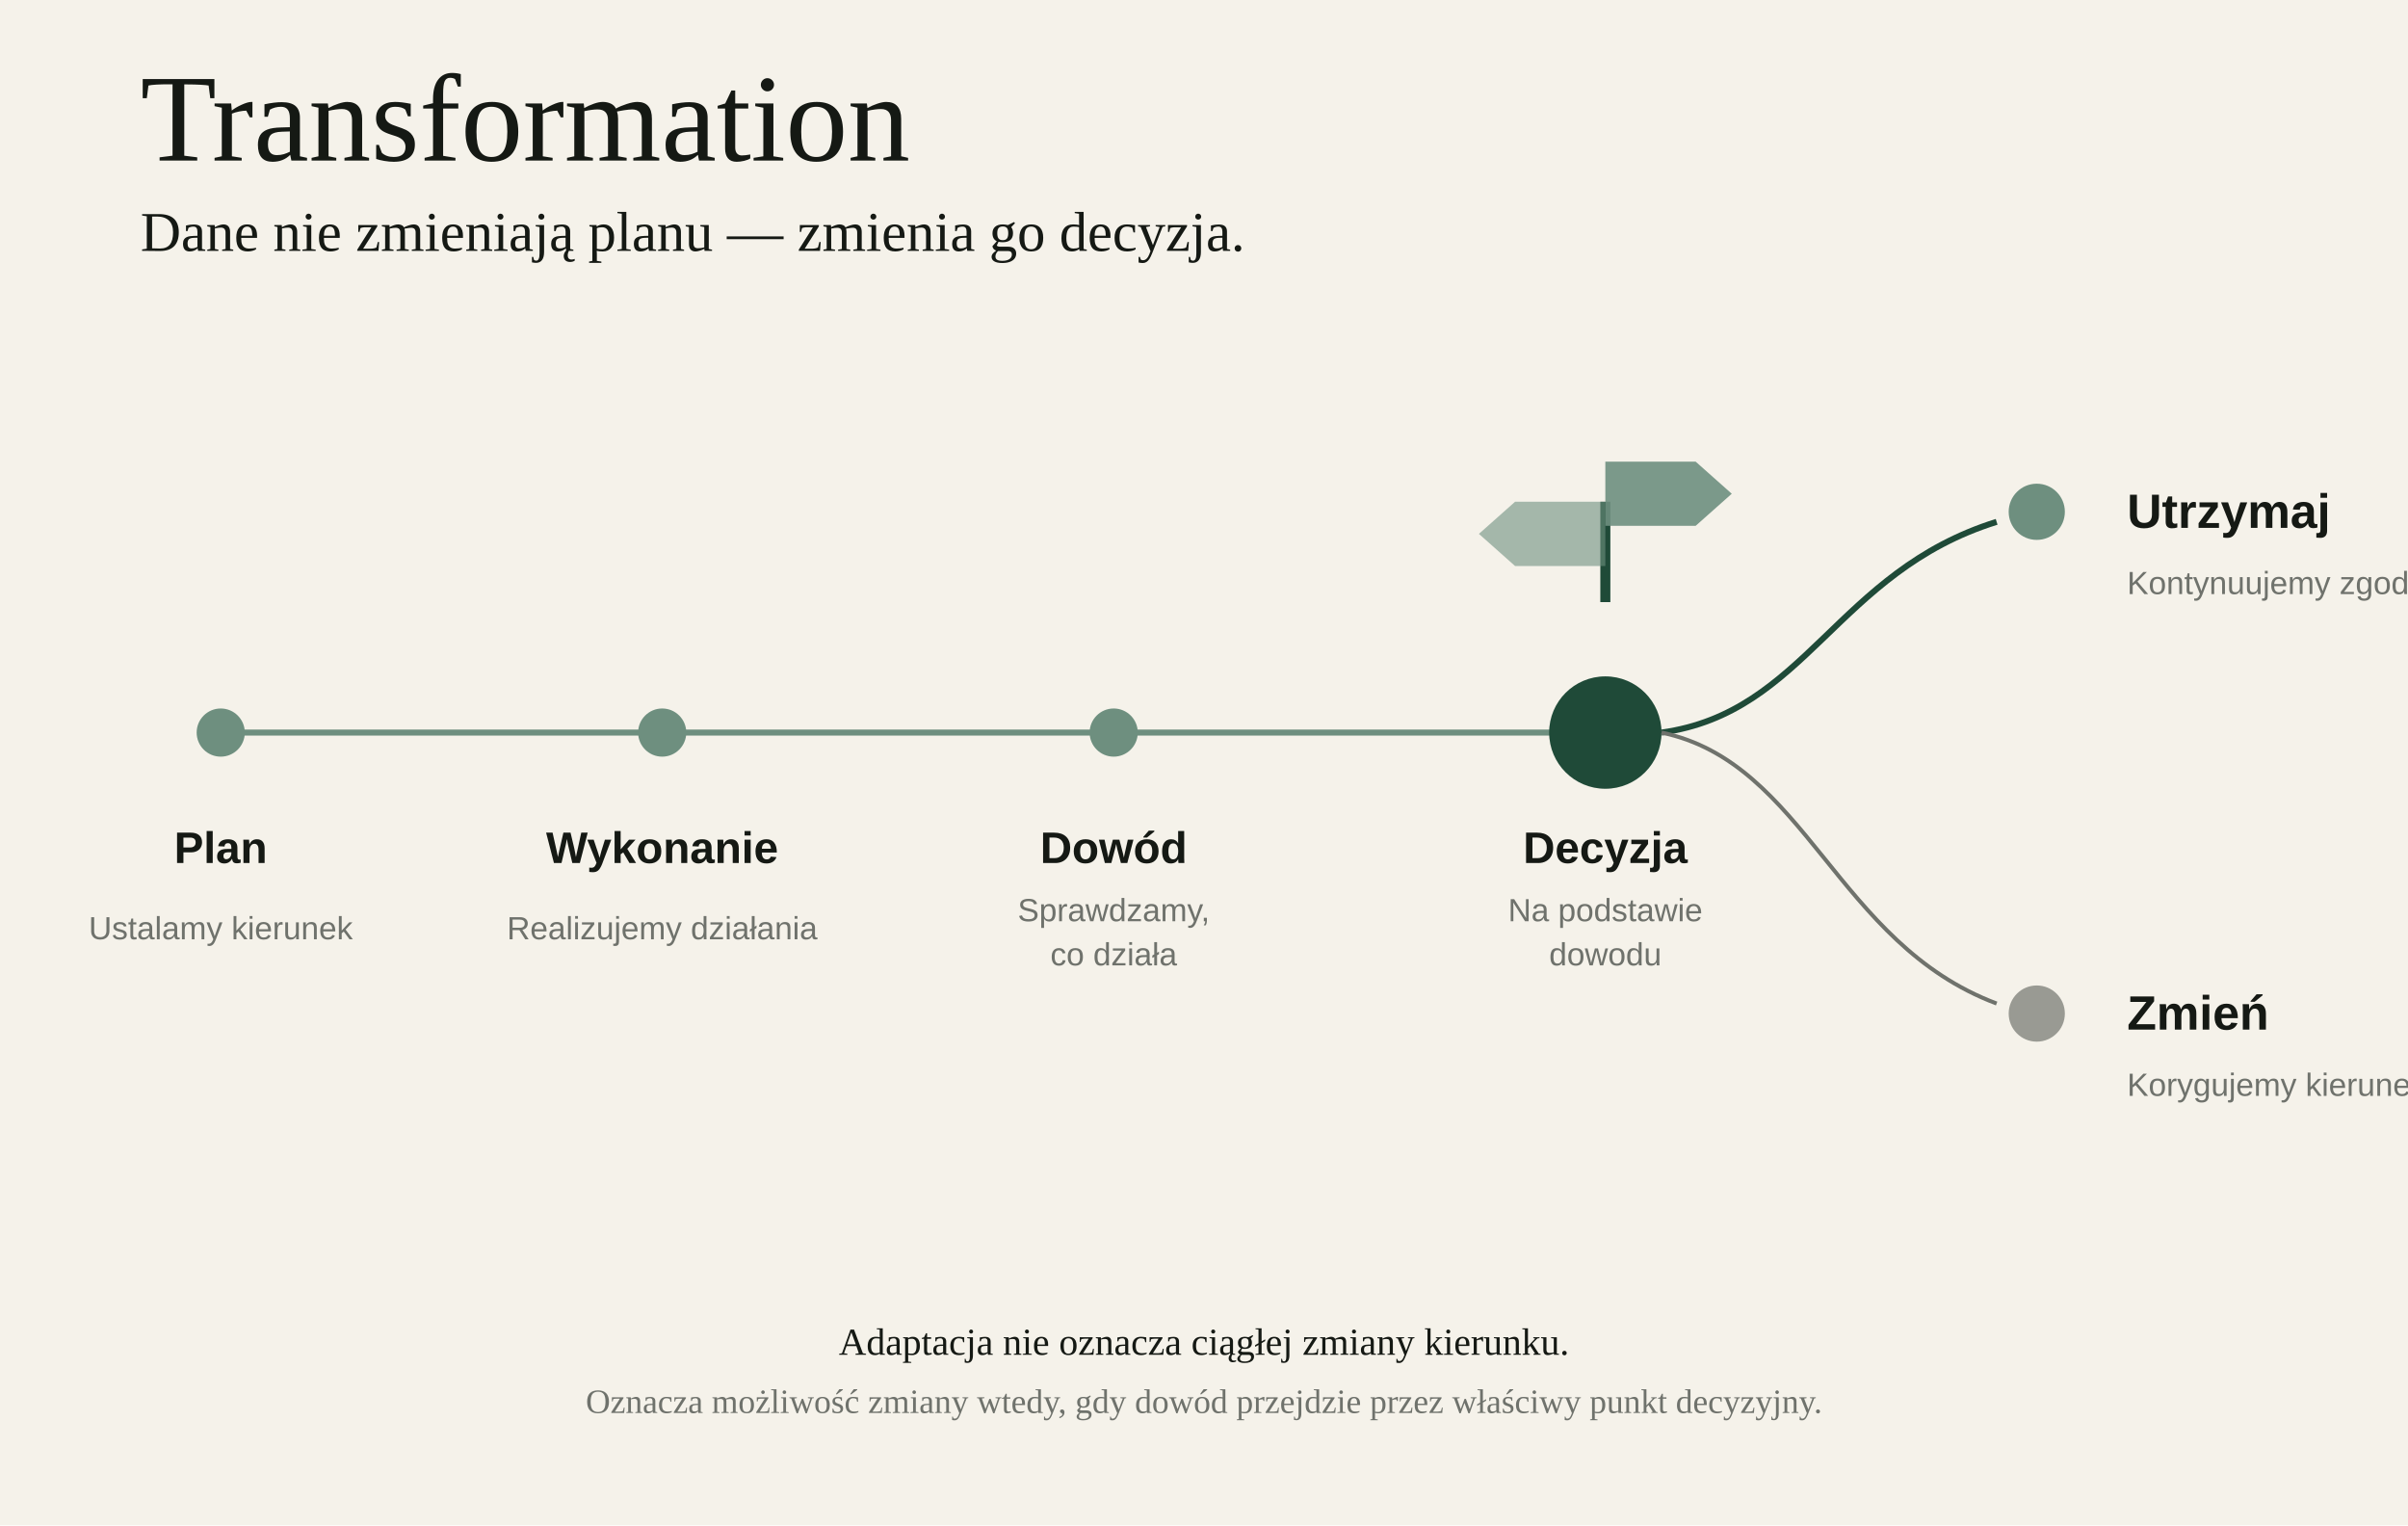
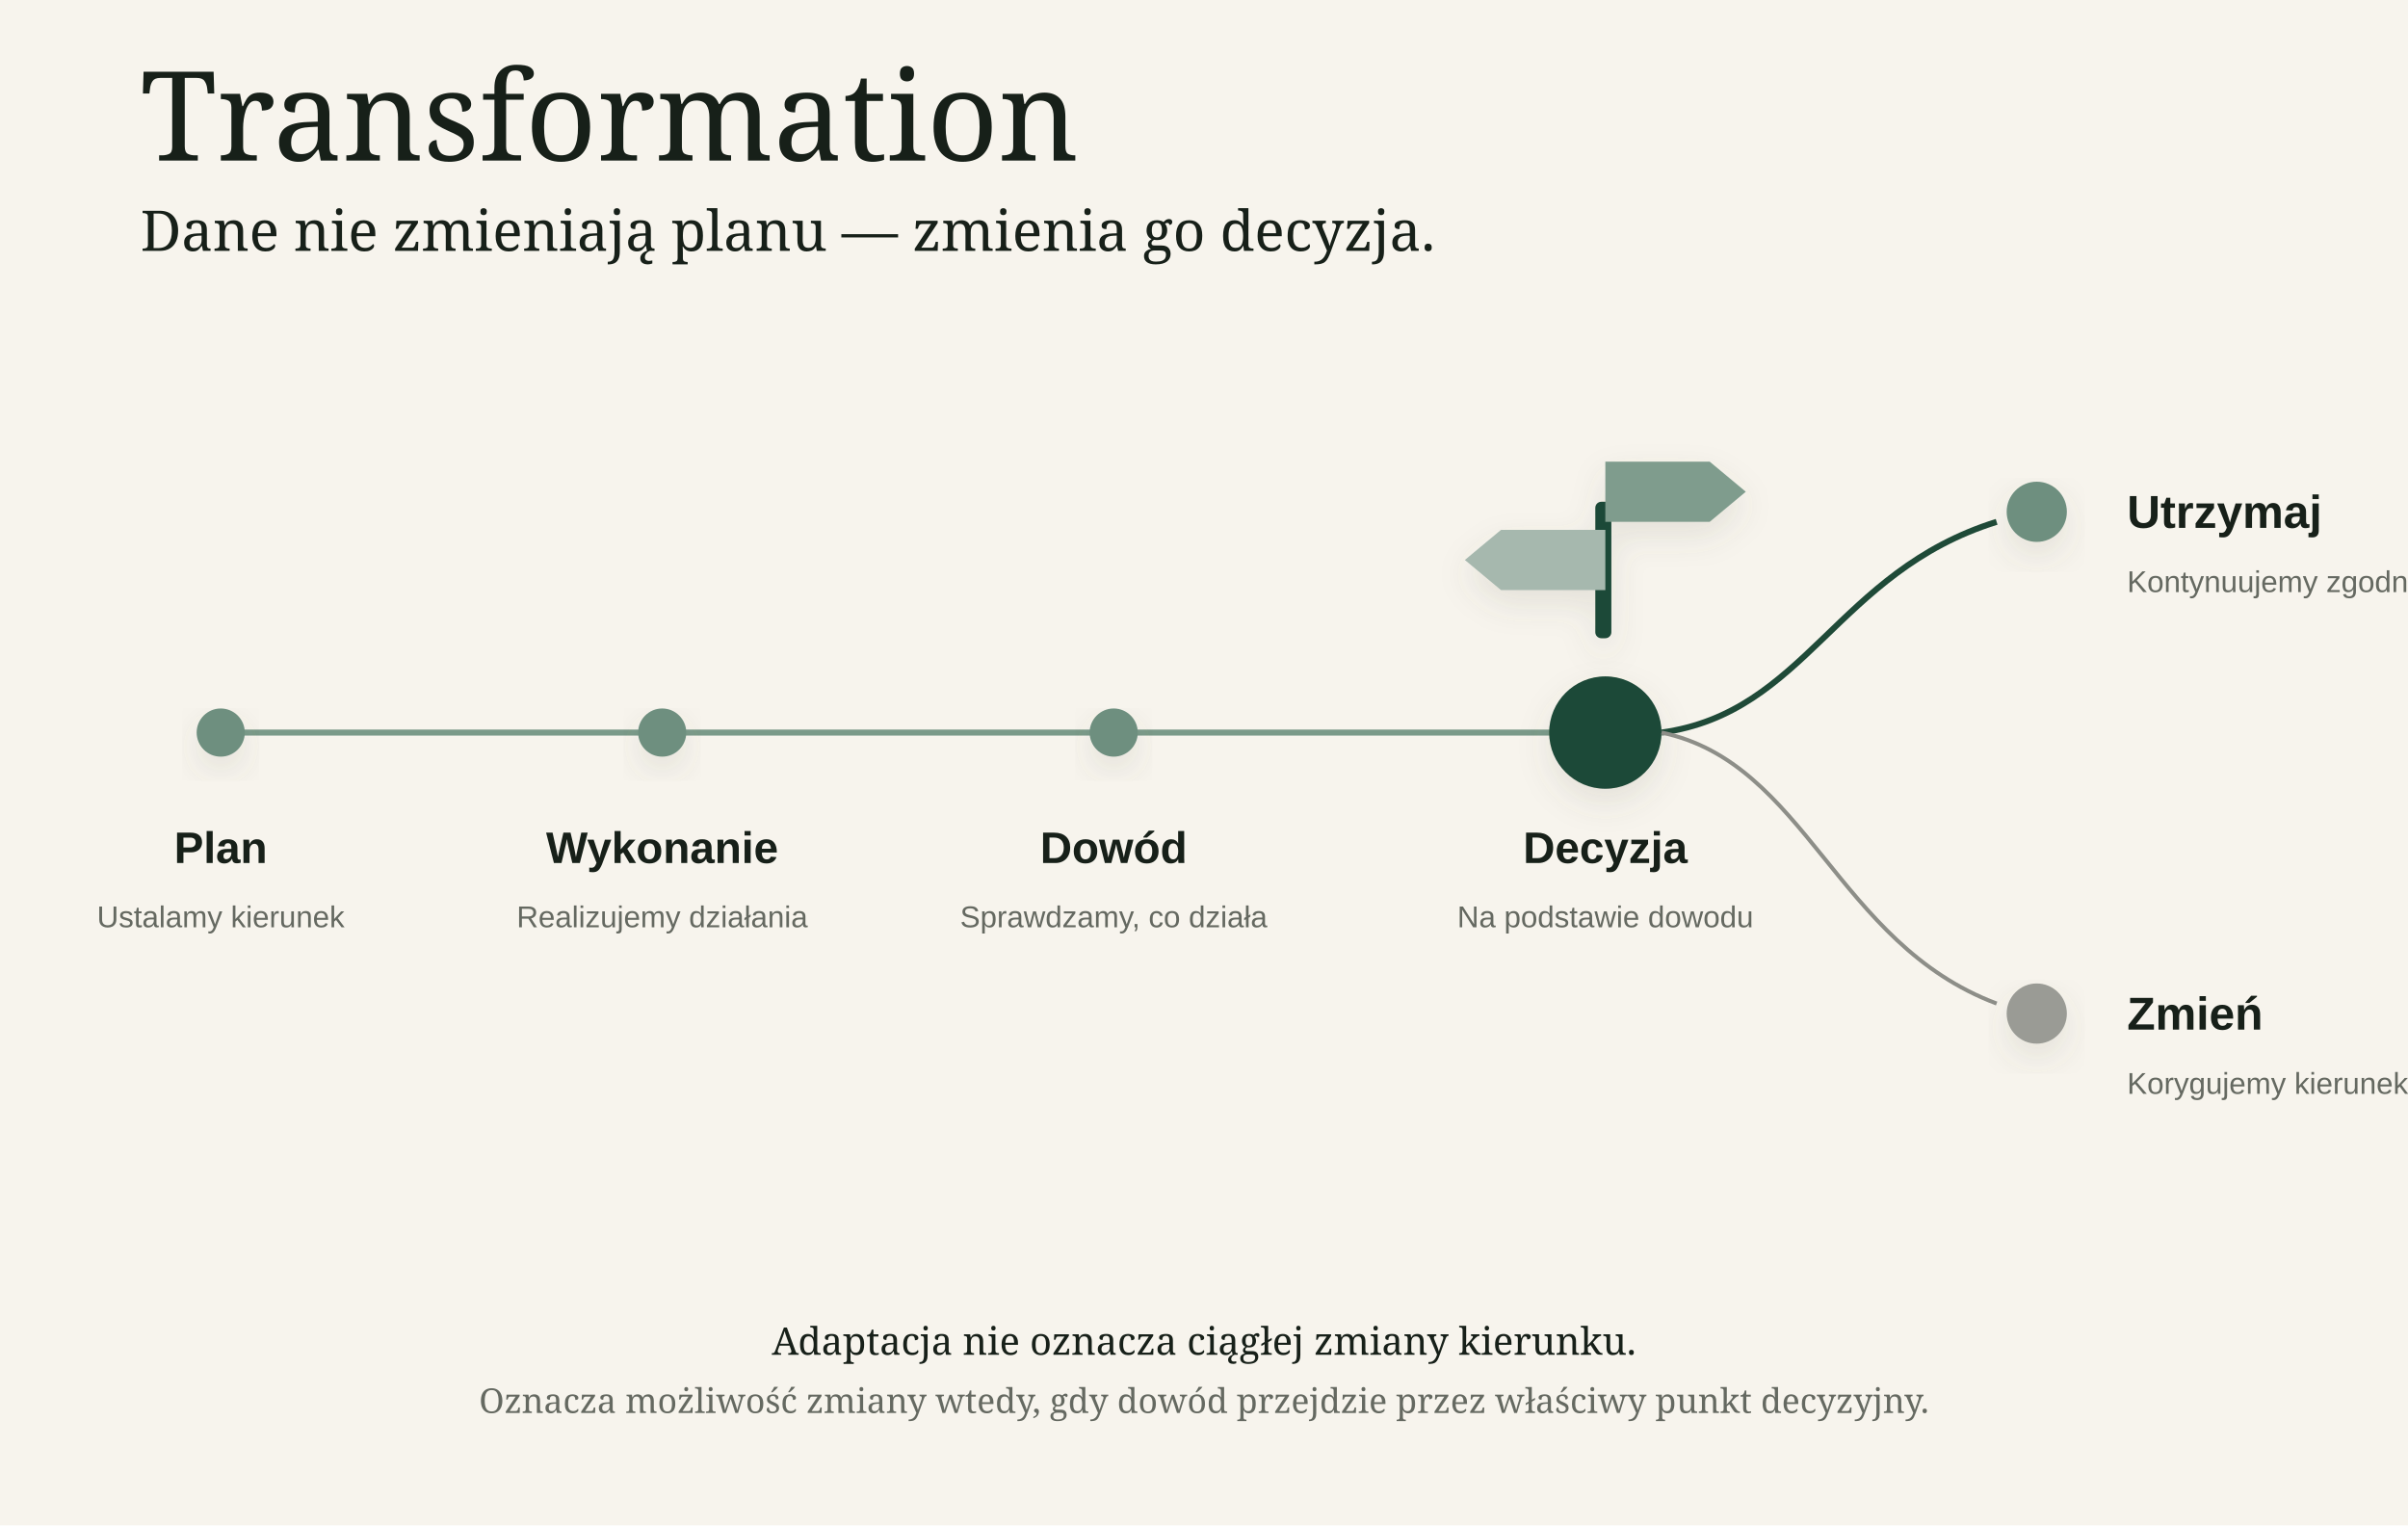
- <svg xmlns="http://www.w3.org/2000/svg" width="1200" height="760" viewBox="0 0 1200 760" role="img" aria-labelledby="title desc">
+ <svg xmlns="http://www.w3.org/2000/svg" width="1200" height="760" viewBox="0 0 1200 760" role="img">
  <defs>
-     <filter id="shadow" x="-20%" y="-20%" width="140%" height="140%">
-       <feDropShadow dx="0" dy="10" stdDeviation="12" flood-color="#000" flood-opacity=".08" />
+     <filter id="shadow" x="-30%" y="-30%" width="160%" height="180%">
+       <feDropShadow dx="0" dy="12" stdDeviation="13" flood-color="#6B645A" flood-opacity=".20" />
    </filter>
-     <linearGradient id="gGreen" x1="0" y1="0" x2="1" y2="1">
-       <stop offset="0" stop-color="#2A5B45" />
-       <stop offset="1" stop-color="#153A2B" />
+     <filter id="softshadow" x="-30%" y="-30%" width="160%" height="180%">
+       <feDropShadow dx="0" dy="7" stdDeviation="8" flood-color="#6B645A" flood-opacity=".13" />
+     </filter>
+     <linearGradient id="greenFront" x1="0" y1="0" x2="1" y2="1">
+       <stop offset="0" stop-color="#315F49" />
+       <stop offset="1" stop-color="#173B2C" />
    </linearGradient>
-     <linearGradient id="gSoft" x1="0" y1="0" x2="0" y2="1">
+     <linearGradient id="greenSide" x1="0" y1="0" x2="1" y2="1">
+       <stop offset="0" stop-color="#153628" />
+       <stop offset="1" stop-color="#0D291E" />
+     </linearGradient>
+     <linearGradient id="greenTop" x1="0" y1="0" x2="1" y2="1">
+       <stop offset="0" stop-color="#749180" />
+       <stop offset="1" stop-color="#426A55" />
+     </linearGradient>
+     <linearGradient id="stoneFront" x1="0" y1="0" x2="0" y2="1">
      <stop offset="0" stop-color="#FBFAF6" />
-       <stop offset="1" stop-color="#E7E2D8" />
+       <stop offset="1" stop-color="#E5E0D5" />
    </linearGradient>
+     <linearGradient id="stoneTop" x1="0" y1="0" x2="1" y2="1">
+       <stop offset="0" stop-color="#FFFFFF" />
+       <stop offset="1" stop-color="#F0ECE4" />
+     </linearGradient>
+     <linearGradient id="stoneSide" x1="0" y1="0" x2="1" y2="1">
+       <stop offset="0" stop-color="#DDD7CC" />
+       <stop offset="1" stop-color="#C8C1B5" />
+     </linearGradient>
+     <linearGradient id="sage" x1="0" y1="0" x2="1" y2="1">
+       <stop offset="0" stop-color="#DCE9E1" />
+       <stop offset="1" stop-color="#C9DCCF" />
+     </linearGradient>
+     <pattern id="marble" width="54" height="54" patternUnits="userSpaceOnUse">
+       <rect width="54" height="54" fill="#234936" />
+       <path d="M-8 39 C8 24,12 8,30 -4 M12 60 C26 46,31 28,58 18 M-5 14 C9 19,18 24,27 38" fill="none" stroke="#8BA394" stroke-width="2" opacity=".45" />
+       <path d="M4 46 C18 36,25 16,43 5 M30 58 C36 42,47 34,62 31" fill="none" stroke="#C7D0C8" stroke-width="1" opacity=".3" />
+     </pattern>
  </defs>
-   <rect width="1200" height="760" fill="#F5F2EA" />
-   <text x="70" y="80" font-family="Georgia, 'Times New Roman', serif" font-size="62" fill="#151914">Transformation</text>
-   <text x="70" y="125" font-family="Georgia, 'Times New Roman', serif" font-size="28" fill="#151914">Dane nie zmieniają planu — zmienia go decyzja.</text>
-   <line x1="110" y1="365" x2="800" y2="365" stroke="#6E8F7F" stroke-width="3" />
-   <circle cx="110" cy="365" r="12" fill="#6E8F7F" />
-   <text x="110" y="430" font-family="Arial, Helvetica, sans-serif" font-size="22" font-weight="700" fill="#151914" text-anchor="middle">Plan</text>
-   <text x="110" y="468" font-family="Arial, Helvetica, sans-serif" font-size="16" fill="#6F726C" text-anchor="middle">Ustalamy kierunek</text>
-   <circle cx="330" cy="365" r="12" fill="#6E8F7F" />
-   <text x="330" y="430" font-family="Arial, Helvetica, sans-serif" font-size="22" font-weight="700" fill="#151914" text-anchor="middle">Wykonanie</text>
-   <text x="330" y="468" font-family="Arial, Helvetica, sans-serif" font-size="16" fill="#6F726C" text-anchor="middle">Realizujemy działania</text>
-   <circle cx="555" cy="365" r="12" fill="#6E8F7F" />
-   <text x="555" y="430" font-family="Arial, Helvetica, sans-serif" font-size="22" font-weight="700" fill="#151914" text-anchor="middle">Dowód</text>
-   <text x="555" y="459" font-family="Arial, Helvetica, sans-serif" font-size="16" fill="#6F726C" text-anchor="middle">Sprawdzamy,</text>
-   <text x="555" y="481" font-family="Arial, Helvetica, sans-serif" font-size="16" fill="#6F726C" text-anchor="middle">co działa</text>
-   <circle cx="800" cy="365" r="28" fill="#1F4A38" />
-   <text x="800" y="430" font-family="Arial, Helvetica, sans-serif" font-size="22" font-weight="700" fill="#151914" text-anchor="middle">Decyzja</text>
-   <text x="800" y="459" font-family="Arial, Helvetica, sans-serif" font-size="16" fill="#6F726C" text-anchor="middle">Na podstawie</text>
-   <text x="800" y="481" font-family="Arial, Helvetica, sans-serif" font-size="16" fill="#6F726C" text-anchor="middle">dowodu</text>
+   <rect width="1200" height="760" fill="#F7F4ED" />
+   <text x="70" y="80" font-family="Georgia,serif" font-size="62" fill="#172019">Transformation</text>
+   <text x="70" y="125" font-family="Georgia,serif" font-size="28" fill="#172019">Dane nie zmieniają planu — zmienia go decyzja.</text>
+   <line x1="110" y1="365" x2="800" y2="365" stroke="#7A9A89" stroke-width="3" />
+   <circle cx="110" cy="365" r="12" fill="#6E8F7F" filter="url(#softshadow)" />
+   <text x="110" y="430" font-family="Arial" font-size="22" font-weight="700" fill="#172019" text-anchor="middle">Plan</text>
+   <text x="110" y="462" font-family="Arial" font-size="15" fill="#656961" text-anchor="middle">Ustalamy kierunek</text>
+   <circle cx="330" cy="365" r="12" fill="#6E8F7F" filter="url(#softshadow)" />
+   <text x="330" y="430" font-family="Arial" font-size="22" font-weight="700" fill="#172019" text-anchor="middle">Wykonanie</text>
+   <text x="330" y="462" font-family="Arial" font-size="15" fill="#656961" text-anchor="middle">Realizujemy działania</text>
+   <circle cx="555" cy="365" r="12" fill="#6E8F7F" filter="url(#softshadow)" />
+   <text x="555" y="430" font-family="Arial" font-size="22" font-weight="700" fill="#172019" text-anchor="middle">Dowód</text>
+   <text x="555" y="462" font-family="Arial" font-size="15" fill="#656961" text-anchor="middle">Sprawdzamy, co działa</text>
+   <circle cx="800" cy="365" r="28" fill="#1F4A38" filter="url(#softshadow)" />
+   <text x="800" y="430" font-family="Arial" font-size="22" font-weight="700" fill="#172019" text-anchor="middle">Decyzja</text>
+   <text x="800" y="462" font-family="Arial" font-size="15" fill="#656961" text-anchor="middle">Na podstawie dowodu</text>
+   <g filter="url(#softshadow)">
+     <rect x="795" y="250" width="8" height="68" rx="3" fill="#1F4A38" />
+     <path d="M800 260 h52 l18 -15 l-18 -15 h-52 z" fill="#7F9C8D" />
+     <path d="M800 294 h-52 l-18 -15 l18 -15 h52 z" fill="#A6B8AE" />
+   </g>
  <path d="M828 365 C900 355,915 285,995 260" stroke="#1F4A38" stroke-width="3" fill="none" />
-   <path d="M828 365 C900 380,915 470,995 500" stroke="#6F726C" stroke-width="2" fill="none" />
-   <circle cx="1015" cy="255" r="14" fill="#6E8F7F" />
-   <circle cx="1015" cy="505" r="14" fill="#999A93" />
-   <text x="1060" y="263" font-family="Arial, Helvetica, sans-serif" font-size="24" font-weight="700" fill="#151914">Utrzymaj</text>
-   <text x="1060" y="296" font-family="Arial, Helvetica, sans-serif" font-size="16" fill="#6F726C">Kontynuujemy zgodnie z planem</text>
-   <text x="1060" y="513" font-family="Arial, Helvetica, sans-serif" font-size="24" font-weight="700" fill="#151914">Zmień</text>
-   <text x="1060" y="546" font-family="Arial, Helvetica, sans-serif" font-size="16" fill="#6F726C">Korygujemy kierunek</text>
-   <line x1="800" y1="300" x2="800" y2="250" stroke="#1F4A38" stroke-width="5" />
-   <path d="M800 262 h45 l18 -16 l-18 -16 h-45" fill="#6E8F7F" opacity=".9" />
-   <path d="M800 282 h-45 l-18 -16 l18 -16 h45" fill="#6E8F7F" opacity=".6" />
-   <text x="600" y="675" font-family="Georgia, 'Times New Roman', serif" font-size="19" fill="#151914" text-anchor="middle">Adaptacja nie oznacza ciągłej zmiany kierunku.</text>
-   <text x="600" y="704" font-family="Georgia, 'Times New Roman', serif" font-size="17" fill="#6F726C" text-anchor="middle">Oznacza możliwość zmiany wtedy, gdy dowód przejdzie przez właściwy punkt decyzyjny.</text>
+   <path d="M828 365 C900 380,915 470,995 500" stroke="#8D8E88" stroke-width="2" fill="none" />
+   <circle cx="1015" cy="255" r="15" fill="#6E8F7F" filter="url(#softshadow)" />
+   <circle cx="1015" cy="505" r="15" fill="#9A9B95" filter="url(#softshadow)" />
+   <text x="1060" y="263" font-family="Arial" font-size="23" font-weight="700" fill="#172019">Utrzymaj</text>
+   <text x="1060" y="295" font-family="Arial" font-size="15" fill="#656961">Kontynuujemy zgodnie z planem</text>
+   <text x="1060" y="513" font-family="Arial" font-size="23" font-weight="700" fill="#172019">Zmień</text>
+   <text x="1060" y="545" font-family="Arial" font-size="15" fill="#656961">Korygujemy kierunek</text>
+   <text x="600" y="675" font-family="Georgia,serif" font-size="19" fill="#172019" text-anchor="middle">Adaptacja nie oznacza ciągłej zmiany kierunku.</text>
+   <text x="600" y="704" font-family="Georgia,serif" font-size="17" fill="#656961" text-anchor="middle">Oznacza możliwość zmiany wtedy, gdy dowód przejdzie przez właściwy punkt decyzyjny.</text>
</svg>
